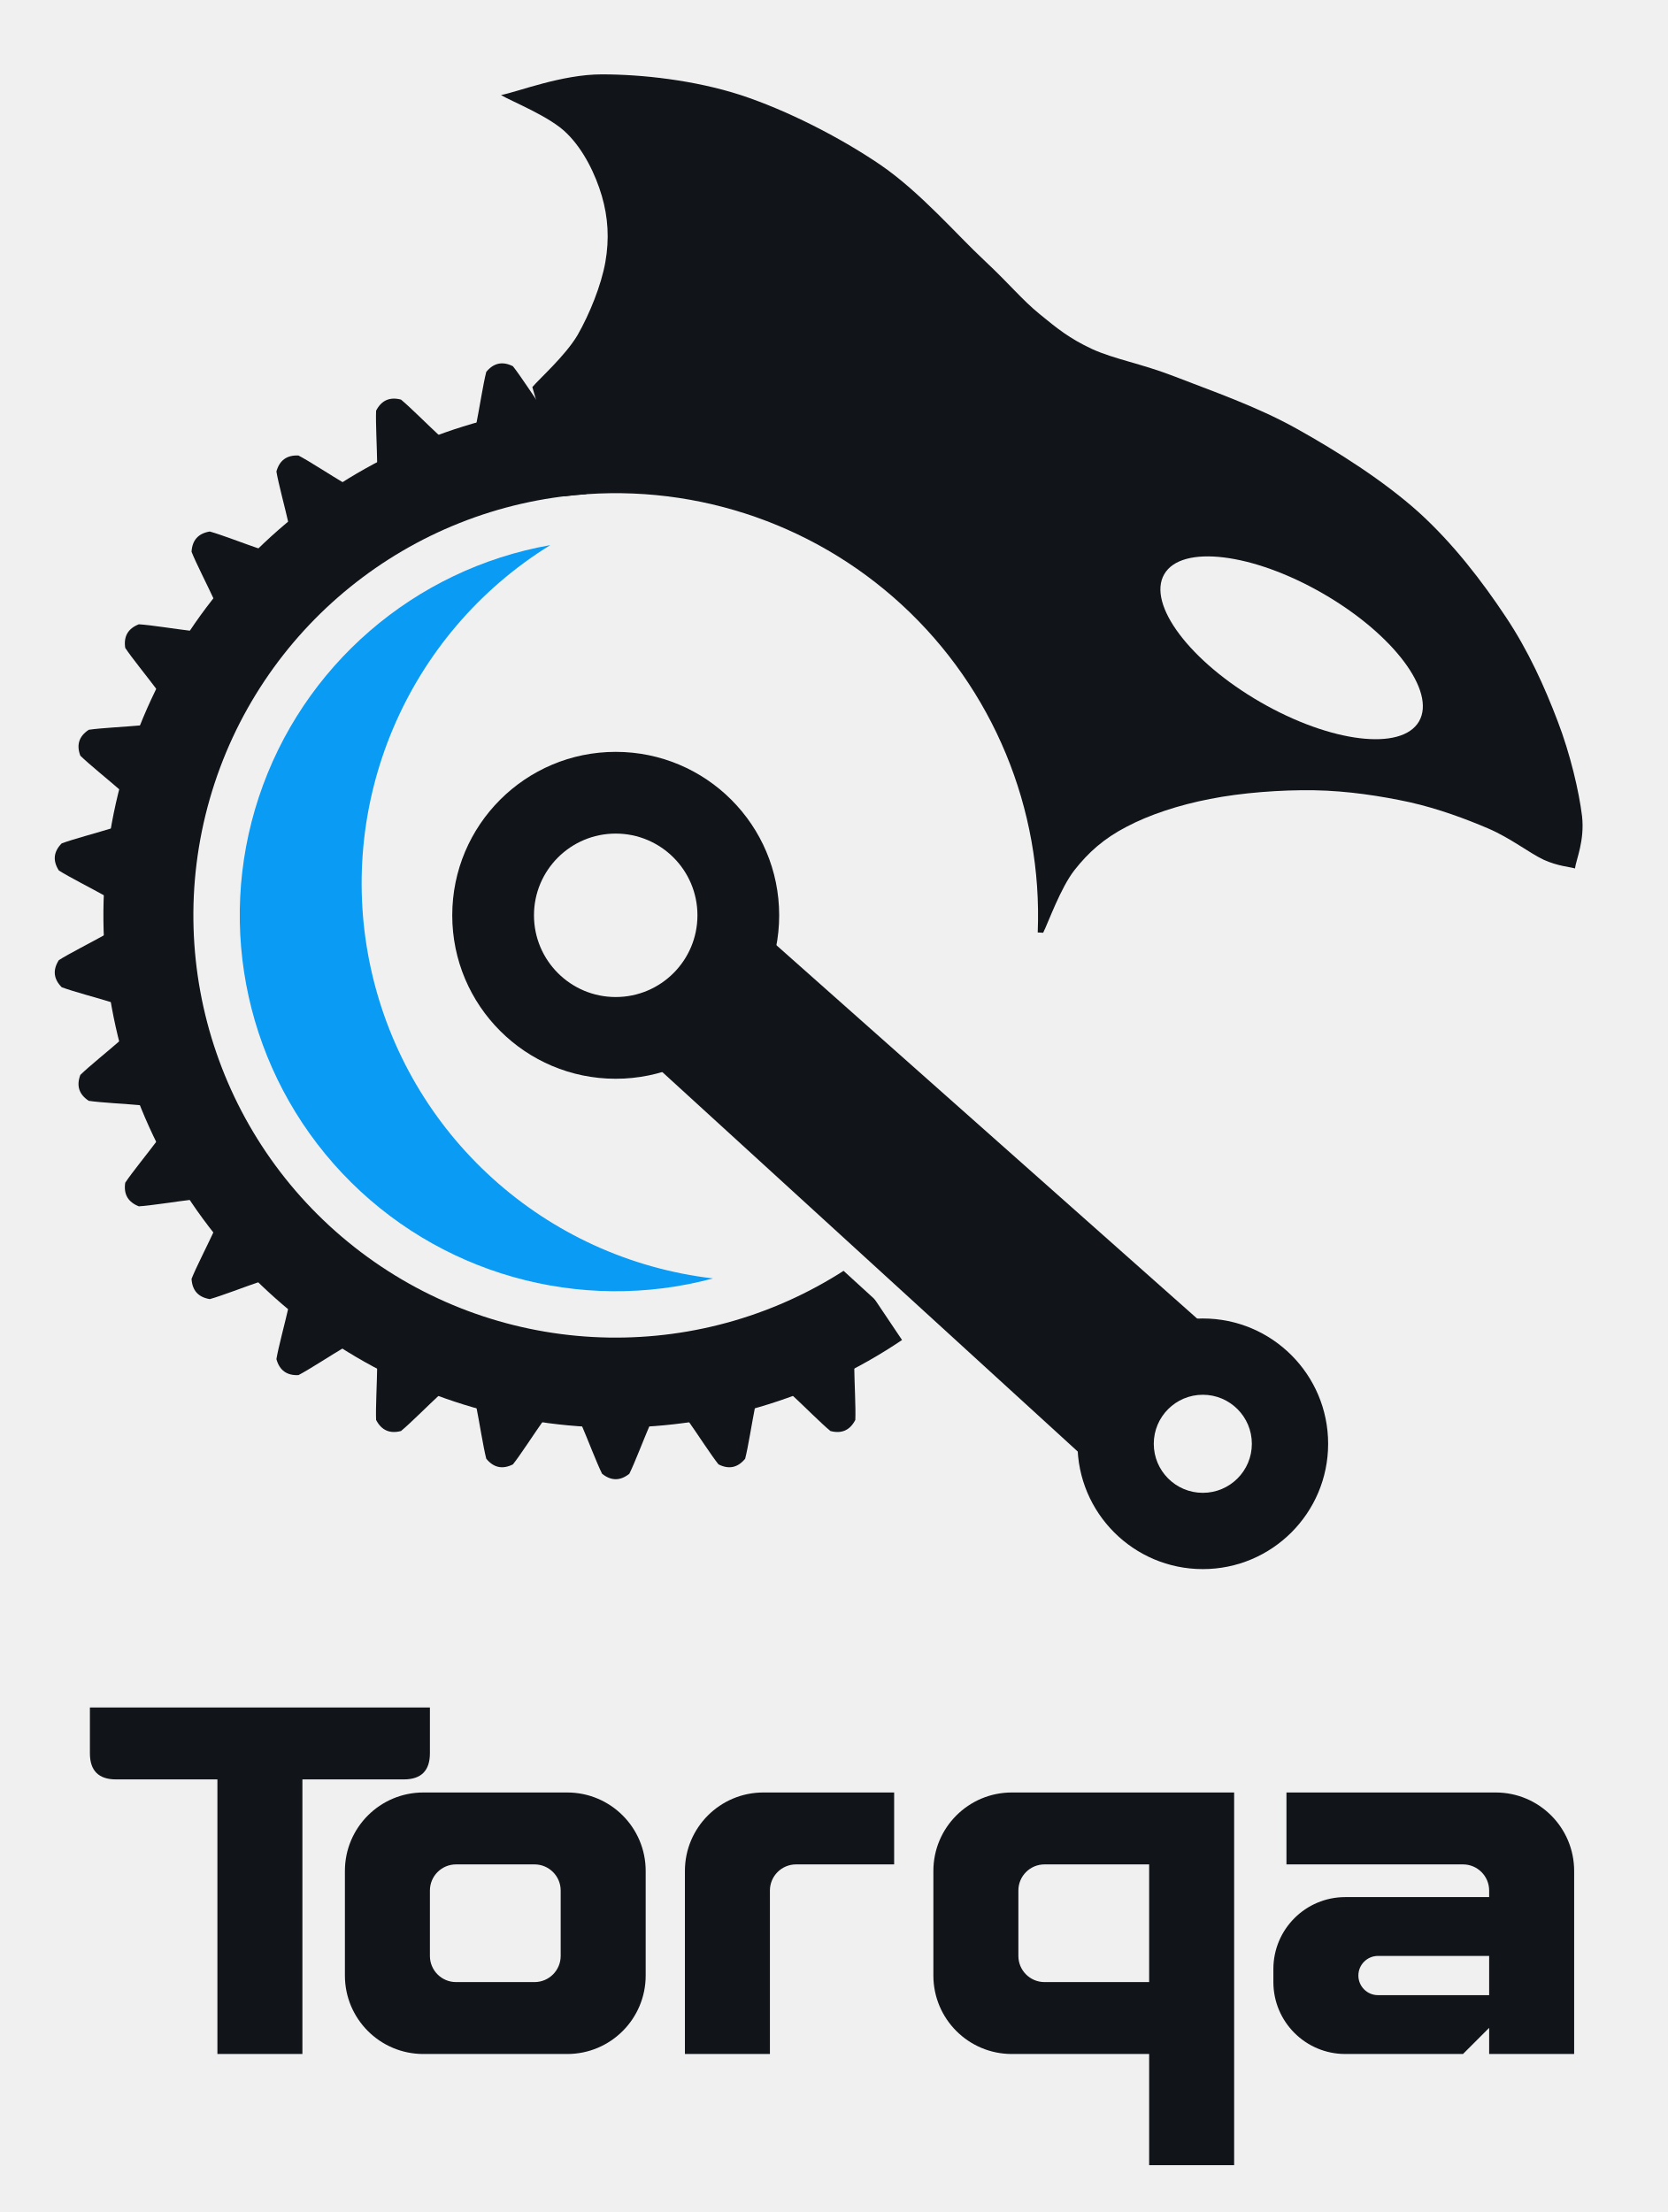
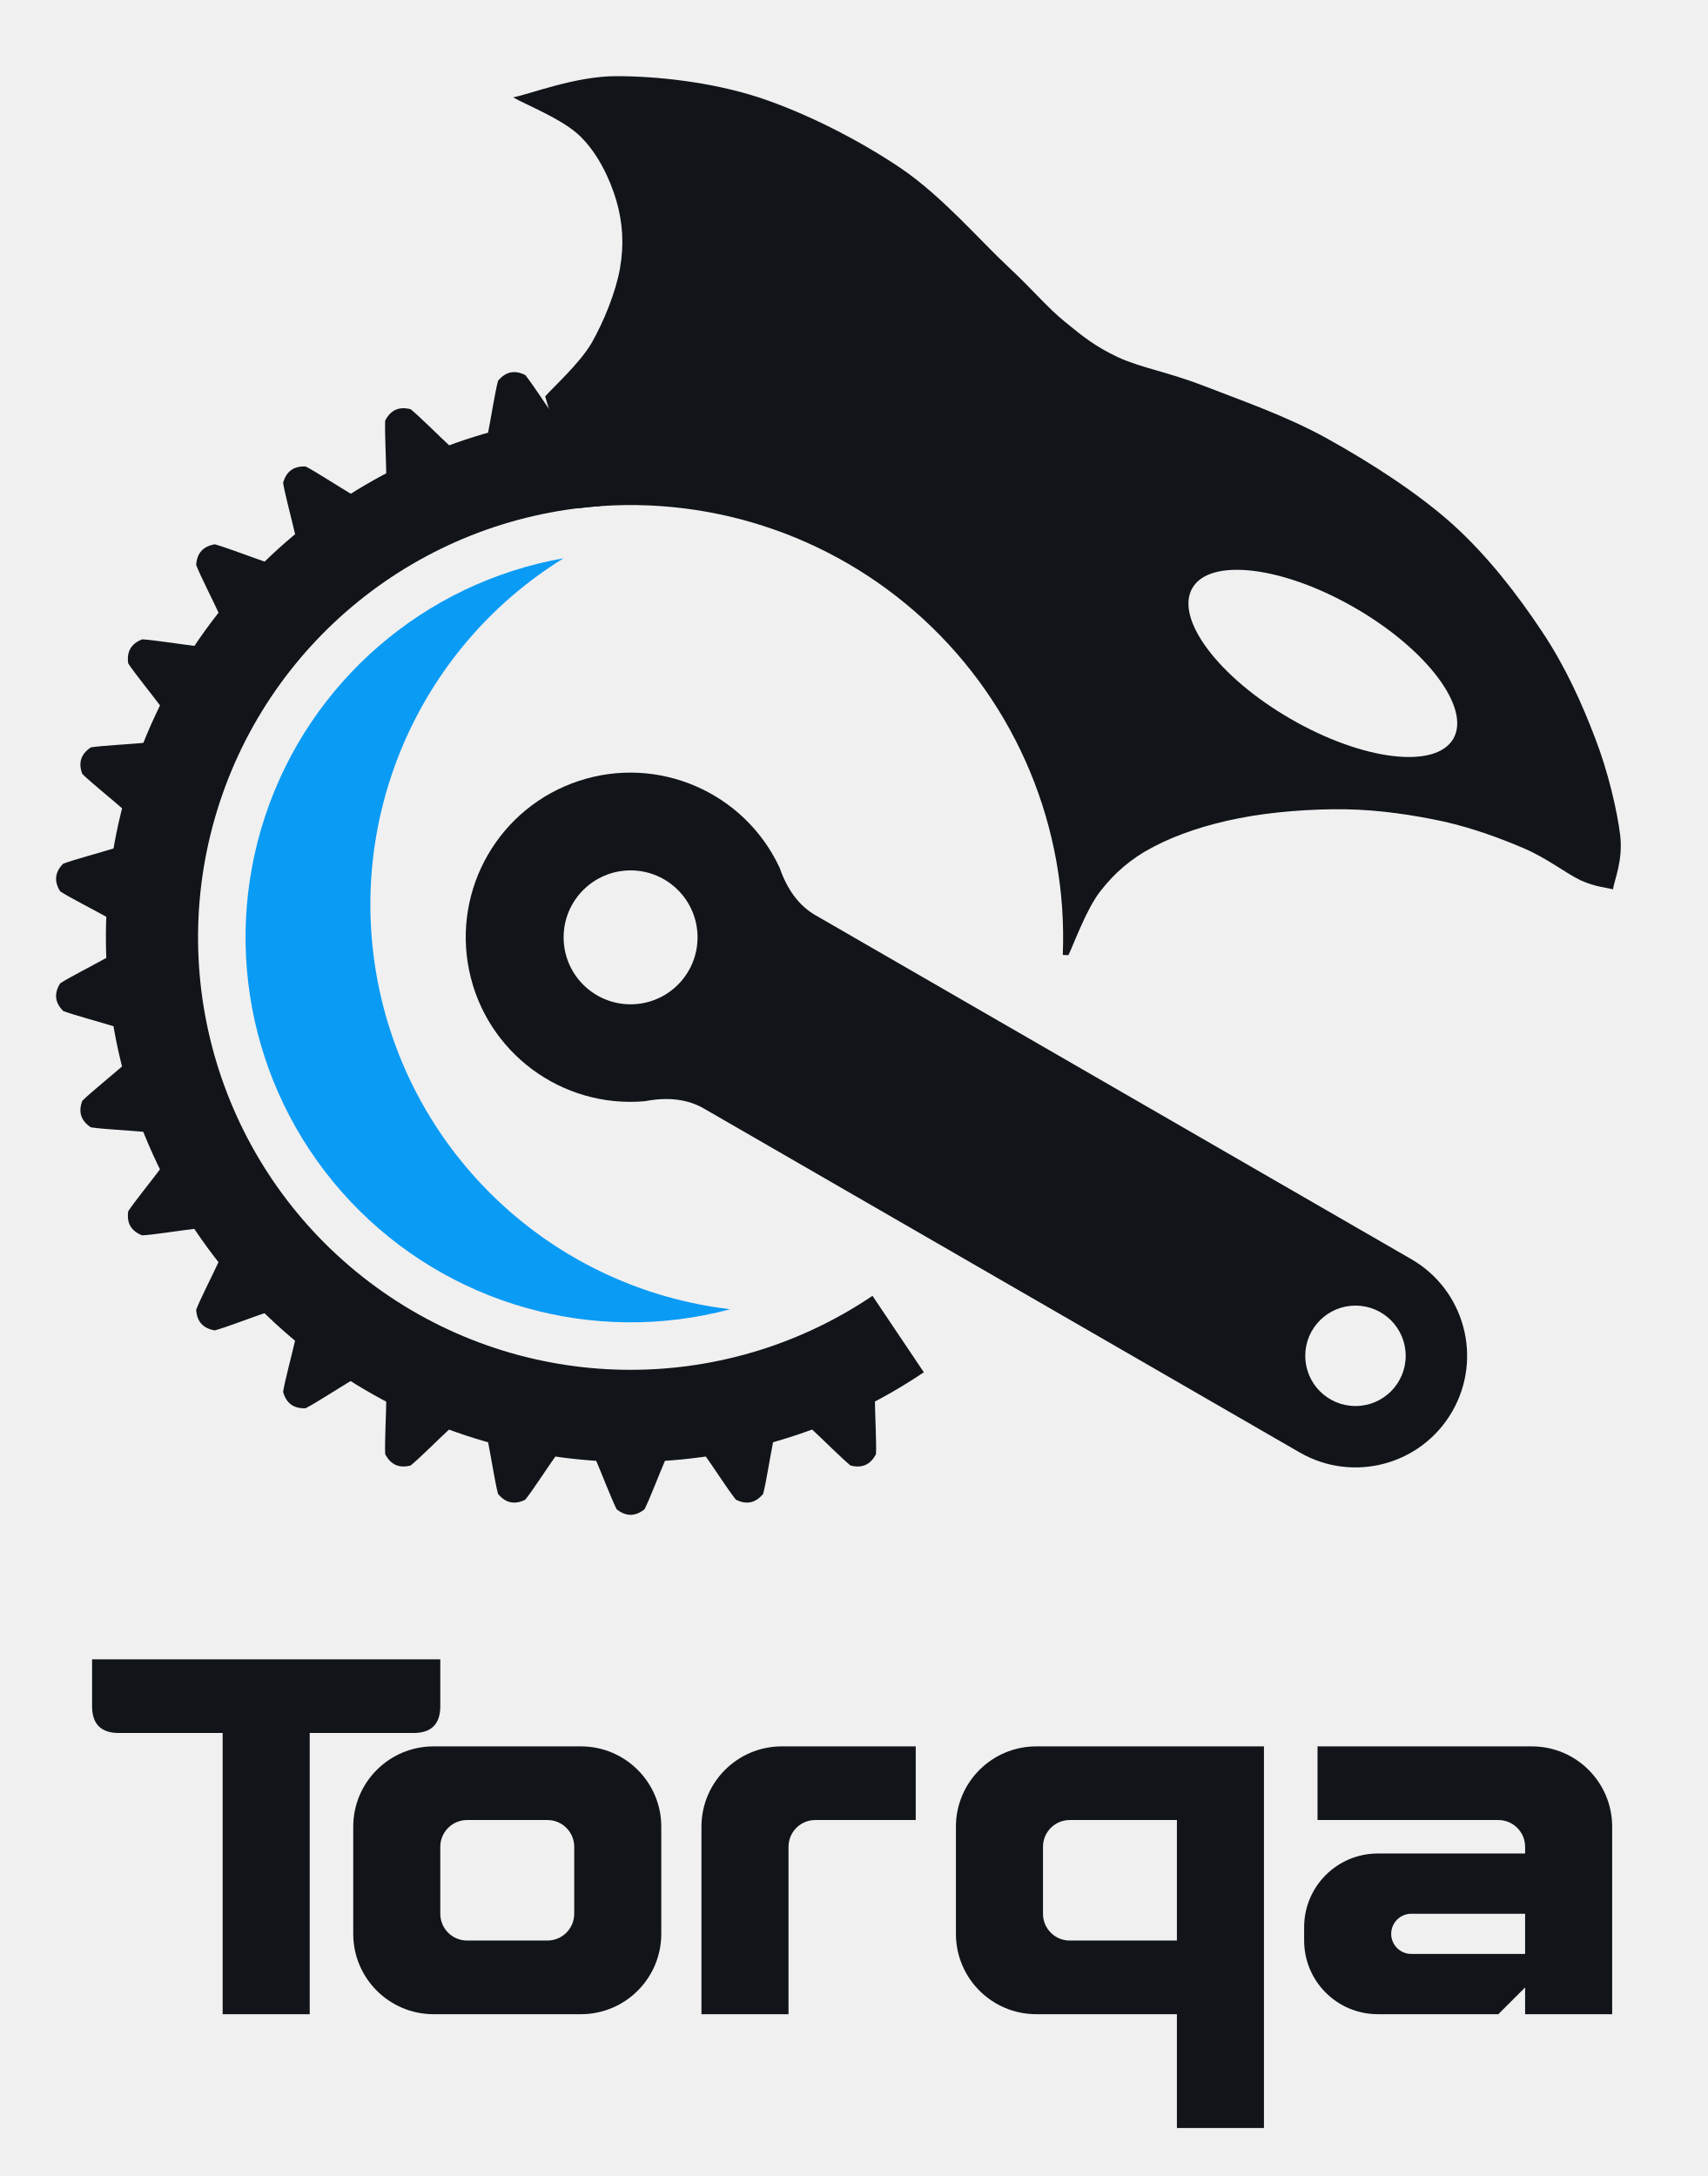
- <svg xmlns="http://www.w3.org/2000/svg" viewBox="74 64 612 812" role="img" aria-labelledby="title">
+ <svg xmlns="http://www.w3.org/2000/svg" viewBox="74 64 612 780" role="img" aria-labelledby="title">
  <defs>
    <path id="tooth" d="M287 214 C290 207 293 199 295 195 Q300 191 305 195 C307 199 310 207 313 214 Z" />
    <g id="crank">
-       <path d="M279.3 423.0 L493.4 618.6 L537.6 569.5 L320.7 377.0 Z" />
-       <circle cx="300" cy="400" r="60" />
-       <circle cx="515.5" cy="594.0" r="46" />
+       <path transform="translate(300 400) rotate(30)" d="M33.8 -48.3 Q43.4 -40 53.4 -40 L300 -40 A40 40 0 0 1 300 40 L53.4 40 Q43.4 40 33.8 48.3 A59 59 0 1 1 33.8 -48.3 Z" />
    </g>
    <mask id="crank-gap" maskUnits="userSpaceOnUse" x="0" y="0" width="800" height="800">
      <rect width="800" height="800" fill="#fff" />
      <use href="#crank" fill="#000" stroke="#000" stroke-width="18" />
    </mask>
    <mask id="orca-cut" maskUnits="userSpaceOnUse" x="0" y="0" width="800" height="800">
      <rect width="800" height="800" fill="#fff" />
      <g fill="#000">
        <ellipse cx="548.1" cy="301.8" rx="54" ry="23" transform="rotate(30 548.1 301.8)" />
      </g>
      <use href="#crank" fill="#000" stroke="#000" stroke-width="18" />
    </mask>
    <mask id="crank-holes" maskUnits="userSpaceOnUse" x="0" y="0" width="800" height="800">
      <rect width="800" height="800" fill="#fff" />
-       <circle cx="300" cy="400" r="30" fill="#000" />
-       <circle cx="515.5" cy="594.0" r="18" fill="#000" />
+       <circle cx="300" cy="400" r="24" fill="#000" />
+       <circle cx="559.8" cy="550.0" r="18" fill="#000" />
    </mask>
  </defs>
  <g fill="#111418" mask="url(#crank-gap)">
    <path d="M405.1 555.9 A188 188 0 1 1 286.9 212.5 L289.2 245.4 A155 155 0 1 0 386.7 528.5 Z" />
    <use href="#tooth" transform="rotate(156.00 300 400)" />
    <use href="#tooth" transform="rotate(168.00 300 400)" />
    <use href="#tooth" transform="rotate(180.00 300 400)" />
    <use href="#tooth" transform="rotate(192.00 300 400)" />
    <use href="#tooth" transform="rotate(204.00 300 400)" />
    <use href="#tooth" transform="rotate(216.00 300 400)" />
    <use href="#tooth" transform="rotate(228.00 300 400)" />
    <use href="#tooth" transform="rotate(240.00 300 400)" />
    <use href="#tooth" transform="rotate(252.00 300 400)" />
    <use href="#tooth" transform="rotate(264.00 300 400)" />
    <use href="#tooth" transform="rotate(276.00 300 400)" />
    <use href="#tooth" transform="rotate(288.00 300 400)" />
    <use href="#tooth" transform="rotate(300.00 300 400)" />
    <use href="#tooth" transform="rotate(312.00 300 400)" />
    <use href="#tooth" transform="rotate(324.00 300 400)" />
    <use href="#tooth" transform="rotate(336.00 300 400)" />
    <use href="#tooth" transform="rotate(348.00 300 400)" />
  </g>
  <path fill="#0A9BF5" mask="url(#crank-gap)" d="M276.0 264.1 A138 138 0 1 0 335.7 533.3 A146 146 0 0 1 276.0 264.1 Z" />
  <path fill="#111418" mask="url(#orca-cut)" d="M281.1 246.2 L269.4 206.1 C272.1 202.9 281.5 194.6 286.0 187.0 C290.4 179.3 294.7 168.7 296.2 160.2 C297.7 151.7 297.2 143.8 294.9 135.9 C292.6 128.1 288.3 119.1 282.1 113.0 C276.0 106.8 261.9 101.3 257.9 98.9 C264.1 97.7 280.2 91.3 294.9 91.3 C309.6 91.3 328.9 93.4 345.9 98.9 C362.9 104.5 382.1 114.3 397.0 124.4 C411.8 134.5 425.4 150.4 435.2 159.5 C445.0 168.7 449.0 173.9 455.6 179.3 C462.2 184.7 466.5 188.2 474.8 192.1 C483.1 195.9 492.8 197.4 505.4 202.3 C517.9 207.2 535.2 213.1 550.0 221.4 C564.9 229.7 581.9 240.5 594.7 252.0 C607.4 263.5 618.1 277.5 626.6 290.3 C635.1 303.0 641.0 316.3 645.7 328.6 C650.4 340.8 653.6 354.6 654.7 363.6 C655.7 372.7 652.5 379.6 652.1 382.8 C650.2 382.2 645.9 382.0 640.6 379.6 C635.3 377.1 628.4 371.6 620.2 368.1 C612.0 364.6 602.1 360.9 591.5 358.5 C580.9 356.2 568.6 354.3 556.4 354.1 C544.2 353.9 529.6 355.0 518.1 357.3 C506.7 359.5 495.8 363.1 487.5 367.5 C479.2 371.8 473.5 376.9 468.4 383.4 C463.3 389.9 458.8 402.6 456.9 406.4 L454.9 406.3 A155 155 0 0 0 281.1 246.2 Z" />
  <use href="#crank" fill="#111418" mask="url(#crank-holes)" />
-   <g fill="#111418" fill-rule="evenodd" transform="translate(107 818) scale(1.2)">
+   <g fill="#111418" fill-rule="evenodd" transform="translate(107 786) scale(1.2)">
    <path d="M0 -106 H104 V-92 Q104 -84 96 -84 H65 V0 H39 V-84 H8 Q0 -84 0 -92 Z" />
    <path transform="translate(78 0)" d="M24 -80 H68 A24 24 0 0 1 92 -56 V-24 A24 24 0 0 1 68 0 H24 A24 24 0 0 1 0 -24 V-56 A24 24 0 0 1 24 -80 Z M34 -58 H58 A8 8 0 0 1 66 -50 V-30 A8 8 0 0 1 58 -22 H34 A8 8 0 0 1 26 -30 V-50 A8 8 0 0 1 34 -58 Z" />
    <path transform="translate(182 0)" d="M0 -56 A24 24 0 0 1 24 -80 H64 V-58 H34 A8 8 0 0 0 26 -50 V0 H0 Z" />
    <path transform="translate(258 0)" d="M24 -80 H92 V34 H66 V0 H24 A24 24 0 0 1 0 -24 V-56 A24 24 0 0 1 24 -80 Z M34 -58 H66 V-22 H34 A8 8 0 0 1 26 -30 V-50 A8 8 0 0 1 34 -58 Z" />
    <path transform="translate(362 0)" d="M4 -80 H68 A24 24 0 0 1 92 -56 V0 H66 V-8 L58 0 H22 A22 22 0 0 1 0 -22 V-26 A22 22 0 0 1 22 -48 H66 V-50 A8 8 0 0 0 58 -58 H4 Z M32 -30 H66 V-18 H32 A6 6 0 0 1 32 -30 Z" />
  </g>
</svg>
